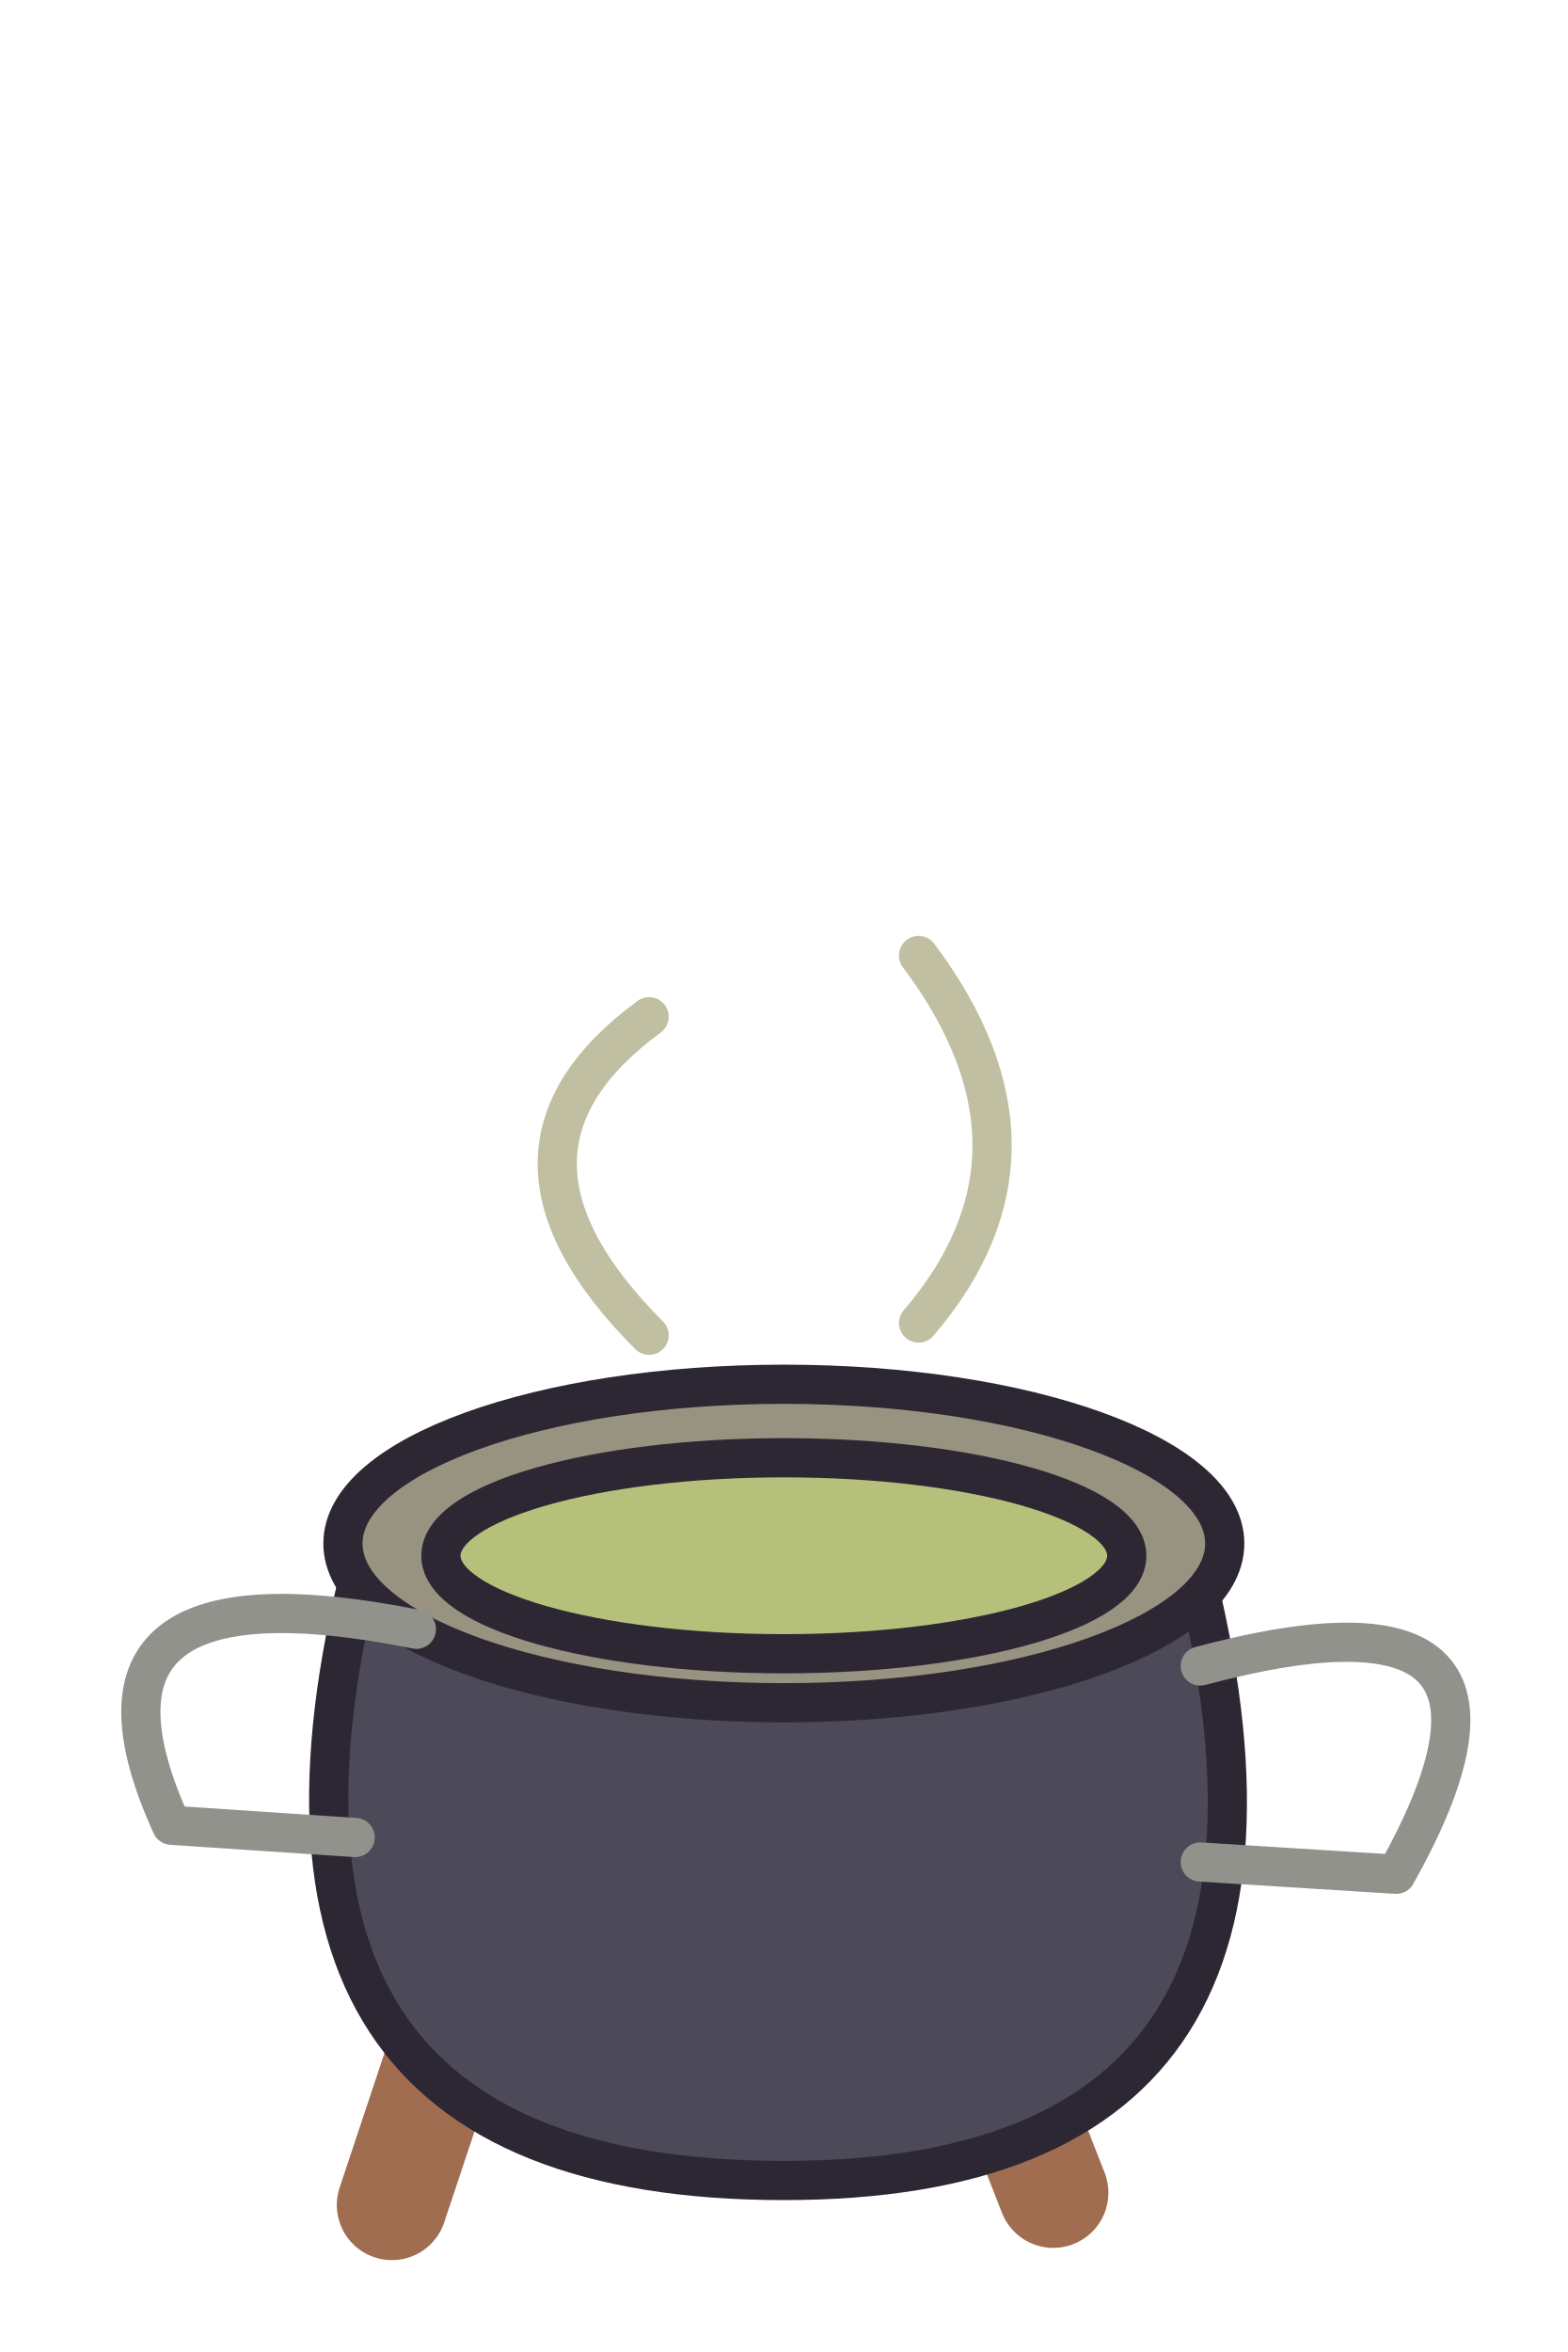
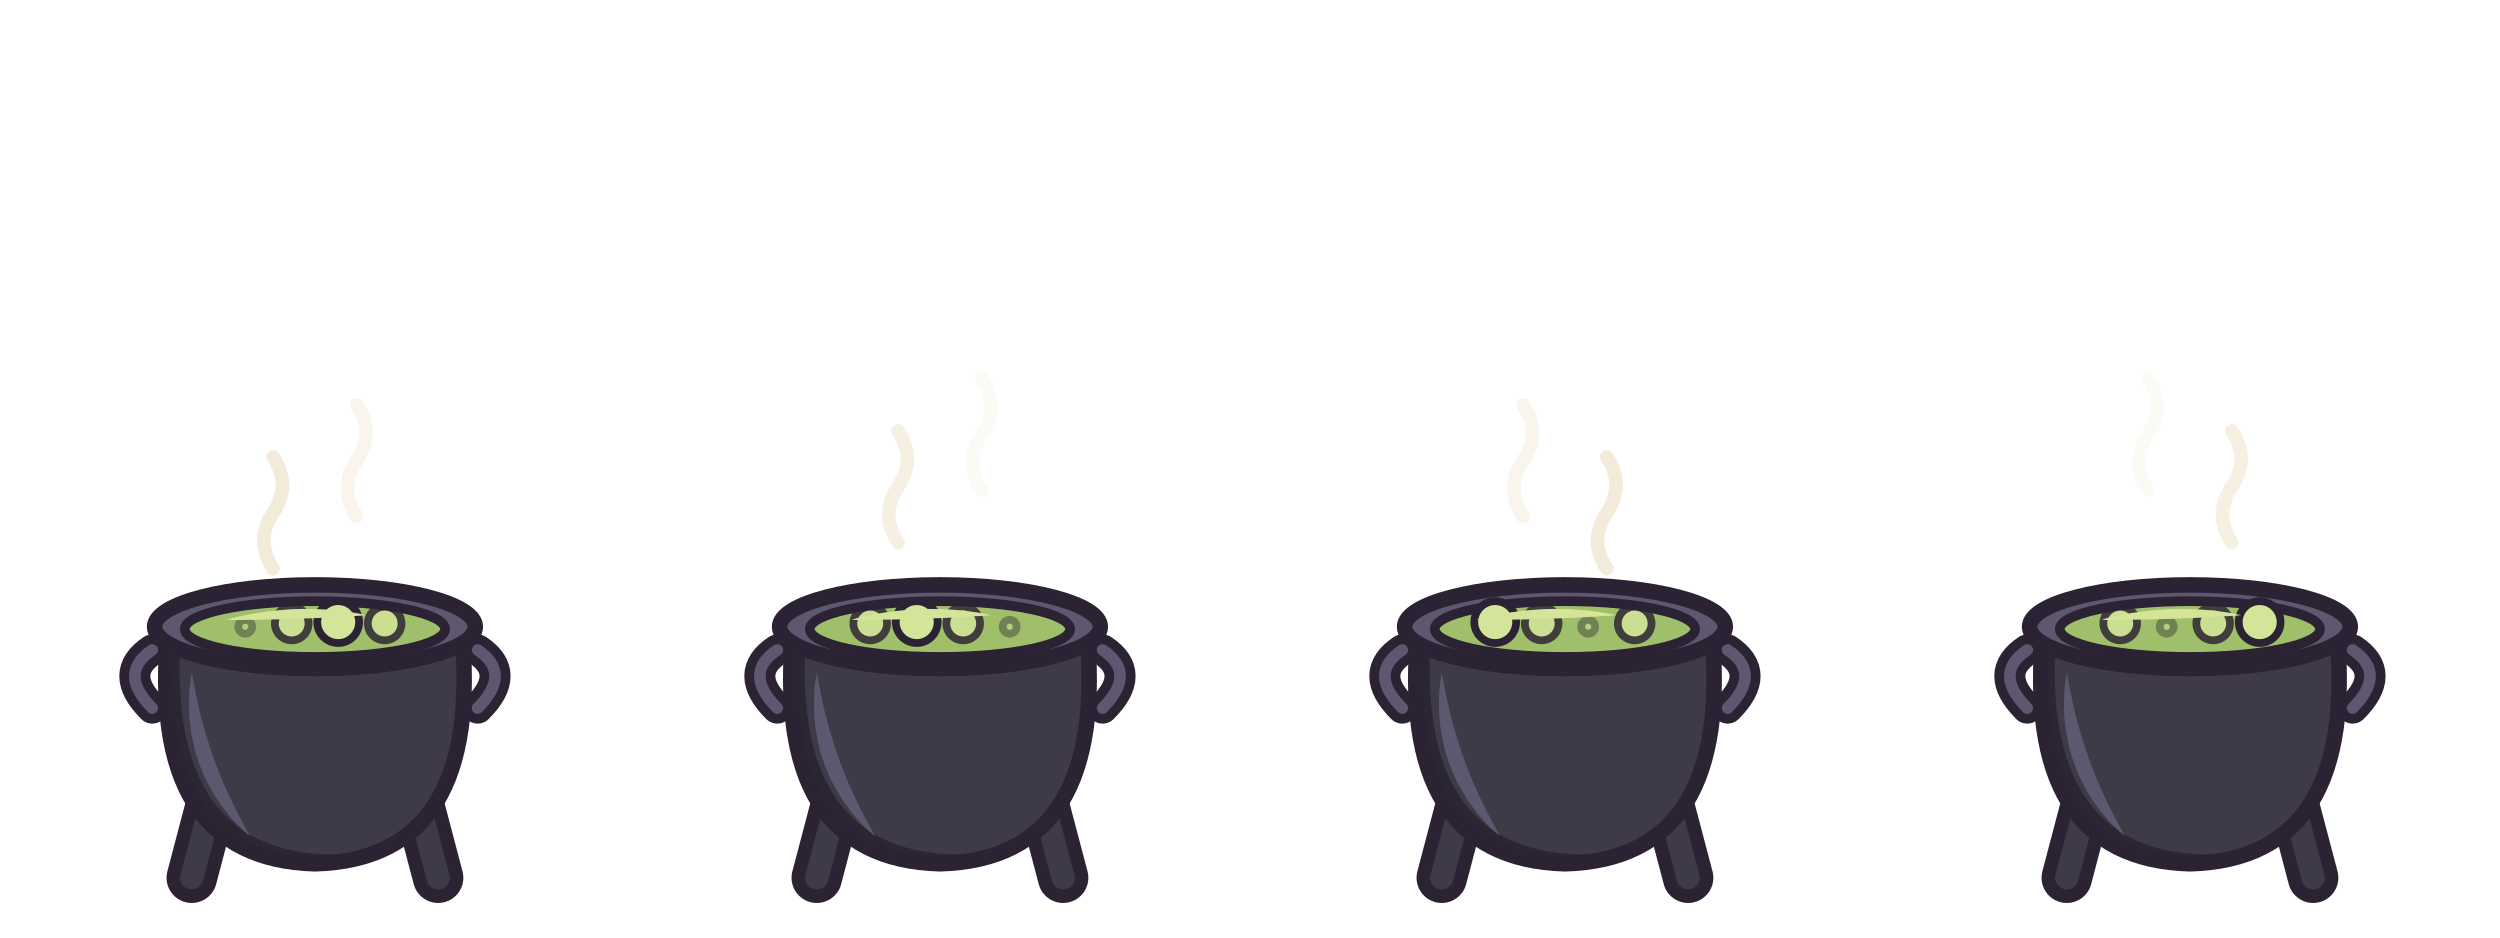
- <svg xmlns="http://www.w3.org/2000/svg" width="128" height="192" viewBox="0 0 128 192">
-   <g stroke="#2d2734" stroke-width="3.2" stroke-linecap="round" stroke-linejoin="round">
-     <path d="M32 180l8-24m46 23l-9-23" stroke="#a16d50" stroke-width="9" />
-     <path d="M30 126q-14 52 34 52 47 0 33-52z" fill="#4c4958" />
-     <ellipse cx="64" cy="126" rx="36" ry="13" fill="#989281" />
-     <ellipse cx="64" cy="127" rx="28" ry="8" fill="#b5c17a" />
-     <path d="M34 133q-30-6-20 16l15 1m69-14q30-8 16 17l-16-1" fill="none" stroke="#92928c" />
-     <path d="M53 109q-15-15 0-26m22 25q12-14 0-30" fill="none" stroke="#c0bfa1" />
+ <svg xmlns="http://www.w3.org/2000/svg" width="1024" height="384" viewBox="0 0 2048 768">
+   <defs>
+     <clipPath id="c35">
+       <path d="M130 520 Q110 720 256 724 Q402 720 382 520 Z" />
+     </clipPath>
+     <clipPath id="c36">
+       <path d="M130 520 Q110 720 256 724 Q402 720 382 520 Z" />
+     </clipPath>
+     <clipPath id="c37">
+       <path d="M130 520 Q110 720 256 724 Q402 720 382 520 Z" />
+     </clipPath>
+     <clipPath id="c38">
+       <path d="M130 520 Q110 720 256 724 Q402 720 382 520 Z" />
+     </clipPath>
+   </defs>
+   <g stroke="#2b2233" stroke-linejoin="round" stroke-linecap="round" stroke-width="8.00">
+     <g transform="translate(14.3 18.4) scale(0.95197)">
+       <path d="M170 660 L150 736" fill="none" stroke-width="43.41" />
+       <path d="M170 660 L150 736" fill="none" stroke="#3e3a48" stroke-width="20.04" />
+       <path d="M342 660 L362 736" fill="none" stroke-width="43.41" />
+       <path d="M342 660 L362 736" fill="none" stroke="#3e3a48" stroke-width="20.04" />
+       <path d="M130 520 Q110 720 256 724 Q402 720 382 520 Z" fill="#2a2632" stroke="none" />
+       <g clip-path="url(#c35)">
+         <path d="M130 520 Q110 720 256 724 Q402 720 382 520 Z" fill="#3e3a48" stroke="none" transform="translate(12 -8)" />
+         <path d="M150.0 560.0 L148.8 566.7 L148.1 573.3 L147.7 579.9 L147.6 586.5 L147.7 593.1 L148.1 599.6 L148.8 606.0 L149.8 612.4 L151.0 618.8 L152.4 625.0 L154.2 631.2 L156.2 637.2 L158.5 643.2 L161.0 649.1 L163.8 654.8 L166.9 660.4 L170.2 665.9 L173.7 671.3 L177.5 676.5 L181.5 681.6 L185.7 686.5 L190.2 691.2 L194.9 695.8 L200.0 700.0 L200.0 700.0 L196.9 694.2 L193.8 688.5 L190.8 682.9 L187.9 677.3 L185.2 671.8 L182.5 666.2 L180.0 660.7 L177.5 655.1 L175.2 649.6 L173.0 644.0 L170.8 638.4 L168.8 632.8 L166.8 627.1 L164.9 621.4 L163.1 615.6 L161.4 609.8 L159.7 603.9 L158.1 597.9 L156.6 591.9 L155.2 585.7 L153.9 579.4 L152.6 573.1 L151.4 566.6 L150.0 560.0 Z" fill="#5d5870" stroke="none" opacity="1" />
+       </g>
+       <path d="M130 520 Q110 720 256 724 Q402 720 382 520 Z" fill="none" stroke-width="13.36" />
+       <ellipse cx="256.0" cy="520.0" rx="138.0" ry="36.0" fill="#5d5870" stroke-width="13.36" />
+       <ellipse cx="256.0" cy="522.0" rx="112.0" ry="24.0" fill="#9fbf6a" stroke-width="8.35" />
+       <circle cx="196" cy="520.0" r="6.0" fill="#d4e59a" stroke-width="6.68" opacity="0.40" />
+       <circle cx="236" cy="517.2" r="14.5" fill="#d4e59a" stroke-width="6.68" opacity="0.82" />
+       <circle cx="276" cy="516.0" r="18.0" fill="#d4e59a" stroke-width="6.68" opacity="1.00" />
+       <circle cx="316" cy="517.2" r="14.5" fill="#d4e59a" stroke-width="6.68" opacity="0.82" />
+       <path d="M180.0 514.0 L185.1 514.2 L190.2 514.2 L195.2 514.1 L200.2 514.1 L205.3 514.0 L210.3 513.9 L215.3 513.8 L220.2 513.7 L225.2 513.6 L230.2 513.5 L235.2 513.3 L240.1 513.2 L245.1 513.0 L250.1 512.8 L255.0 512.6 L260.0 512.4 L265.0 512.2 L269.9 511.9 L274.9 511.7 L279.9 511.4 L284.9 511.1 L289.9 510.8 L295.0 510.5 L300.0 510.0 L300.0 510.0 L295.0 508.9 L290.1 508.0 L285.1 507.3 L280.1 506.6 L275.1 506.0 L270.1 505.6 L265.0 505.2 L260.0 504.9 L255.0 504.8 L249.9 504.7 L244.9 504.7 L239.9 504.8 L234.8 505.0 L229.8 505.4 L224.8 505.8 L219.8 506.3 L214.7 506.9 L209.7 507.6 L204.7 508.4 L199.8 509.3 L194.8 510.3 L189.8 511.3 L184.9 512.5 L180.0 514.0 Z" fill="#d4e59a" stroke="none" opacity="1" />
+       <path d="M116 540 Q86 560 116 590" fill="none" stroke-width="26.72" />
+       <path d="M116 540 Q86 560 116 590" fill="none" stroke="#5d5870" stroke-width="10.02" />
+       <path d="M396 540 Q426 560 396 590" fill="none" stroke-width="26.72" />
+       <path d="M396 540 Q426 560 396 590" fill="none" stroke="#5d5870" stroke-width="10.02" />
+       <path d="M220 470.0 q-16 -24 0 -48 q16 -24 0 -48" fill="none" stroke="#efe6cf" stroke-width="11.69" opacity="0.80" />
+       <path d="M292 425.0 q-16 -24 0 -48 q16 -24 0 -48" fill="none" stroke="#efe6cf" stroke-width="11.69" opacity="0.40" />
+     </g>
+     <g transform="translate(526.3 18.4) scale(0.95197)">
+       <path d="M170 660 L150 736" fill="none" stroke-width="43.41" />
+       <path d="M170 660 L150 736" fill="none" stroke="#3e3a48" stroke-width="20.04" />
+       <path d="M342 660 L362 736" fill="none" stroke-width="43.41" />
+       <path d="M342 660 L362 736" fill="none" stroke="#3e3a48" stroke-width="20.04" />
+       <path d="M130 520 Q110 720 256 724 Q402 720 382 520 Z" fill="#2a2632" stroke="none" />
+       <g clip-path="url(#c36)">
+         <path d="M130 520 Q110 720 256 724 Q402 720 382 520 Z" fill="#3e3a48" stroke="none" transform="translate(12 -8)" />
+         <path d="M150.0 560.0 L148.8 566.7 L148.1 573.3 L147.7 579.9 L147.6 586.5 L147.7 593.1 L148.1 599.6 L148.8 606.0 L149.8 612.4 L151.0 618.8 L152.4 625.0 L154.2 631.2 L156.2 637.2 L158.5 643.2 L161.0 649.1 L163.8 654.8 L166.9 660.4 L170.2 665.9 L173.7 671.3 L177.5 676.5 L181.5 681.6 L185.7 686.5 L190.2 691.2 L194.9 695.8 L200.0 700.0 L200.0 700.0 L196.9 694.2 L193.8 688.5 L190.8 682.9 L187.9 677.3 L185.2 671.8 L182.5 666.2 L180.0 660.7 L177.5 655.1 L175.2 649.6 L173.0 644.0 L170.8 638.4 L168.8 632.8 L166.8 627.1 L164.9 621.4 L163.1 615.6 L161.4 609.8 L159.7 603.9 L158.1 597.9 L156.6 591.9 L155.2 585.7 L153.9 579.4 L152.6 573.1 L151.4 566.6 L150.0 560.0 Z" fill="#5d5870" stroke="none" opacity="1" />
+       </g>
+       <path d="M130 520 Q110 720 256 724 Q402 720 382 520 Z" fill="none" stroke-width="13.36" />
+       <ellipse cx="256.0" cy="520.0" rx="138.0" ry="36.0" fill="#5d5870" stroke-width="13.36" />
+       <ellipse cx="256.0" cy="522.0" rx="112.0" ry="24.0" fill="#9fbf6a" stroke-width="8.35" />
+       <circle cx="196" cy="517.2" r="14.5" fill="#d4e59a" stroke-width="6.68" opacity="0.82" />
+       <circle cx="236" cy="516.0" r="18.0" fill="#d4e59a" stroke-width="6.68" opacity="1.00" />
+       <circle cx="276" cy="517.2" r="14.5" fill="#d4e59a" stroke-width="6.68" opacity="0.82" />
+       <circle cx="316" cy="520.0" r="6.0" fill="#d4e59a" stroke-width="6.68" opacity="0.40" />
+       <path d="M180.0 514.0 L185.1 514.2 L190.2 514.2 L195.2 514.1 L200.2 514.1 L205.3 514.0 L210.3 513.9 L215.3 513.8 L220.2 513.7 L225.2 513.6 L230.2 513.5 L235.2 513.3 L240.1 513.2 L245.1 513.0 L250.1 512.8 L255.0 512.6 L260.0 512.4 L265.0 512.2 L269.9 511.9 L274.9 511.7 L279.9 511.4 L284.9 511.1 L289.9 510.8 L295.0 510.5 L300.0 510.0 L300.0 510.0 L295.0 508.9 L290.1 508.0 L285.1 507.3 L280.1 506.6 L275.1 506.0 L270.1 505.6 L265.0 505.2 L260.0 504.9 L255.0 504.8 L249.9 504.7 L244.9 504.7 L239.9 504.8 L234.8 505.0 L229.8 505.4 L224.8 505.8 L219.8 506.3 L214.7 506.9 L209.7 507.6 L204.7 508.4 L199.8 509.3 L194.8 510.3 L189.8 511.3 L184.9 512.5 L180.0 514.0 Z" fill="#d4e59a" stroke="none" opacity="1" />
+       <path d="M116 540 Q86 560 116 590" fill="none" stroke-width="26.72" />
+       <path d="M116 540 Q86 560 116 590" fill="none" stroke="#5d5870" stroke-width="10.02" />
+       <path d="M396 540 Q426 560 396 590" fill="none" stroke-width="26.72" />
+       <path d="M396 540 Q426 560 396 590" fill="none" stroke="#5d5870" stroke-width="10.02" />
+       <path d="M220 447.5 q-16 -24 0 -48 q16 -24 0 -48" fill="none" stroke="#efe6cf" stroke-width="11.69" opacity="0.60" />
+       <path d="M292 402.5 q-16 -24 0 -48 q16 -24 0 -48" fill="none" stroke="#efe6cf" stroke-width="11.69" opacity="0.20" />
+     </g>
+     <g transform="translate(1038.3 18.4) scale(0.95197)">
+       <path d="M170 660 L150 736" fill="none" stroke-width="43.41" />
+       <path d="M170 660 L150 736" fill="none" stroke="#3e3a48" stroke-width="20.04" />
+       <path d="M342 660 L362 736" fill="none" stroke-width="43.41" />
+       <path d="M342 660 L362 736" fill="none" stroke="#3e3a48" stroke-width="20.04" />
+       <path d="M130 520 Q110 720 256 724 Q402 720 382 520 Z" fill="#2a2632" stroke="none" />
+       <g clip-path="url(#c37)">
+         <path d="M130 520 Q110 720 256 724 Q402 720 382 520 Z" fill="#3e3a48" stroke="none" transform="translate(12 -8)" />
+         <path d="M150.0 560.0 L148.8 566.7 L148.1 573.3 L147.7 579.9 L147.6 586.5 L147.7 593.1 L148.1 599.6 L148.8 606.0 L149.8 612.4 L151.0 618.8 L152.4 625.0 L154.2 631.2 L156.2 637.2 L158.5 643.2 L161.0 649.1 L163.8 654.8 L166.9 660.4 L170.2 665.9 L173.7 671.3 L177.5 676.5 L181.5 681.6 L185.7 686.5 L190.2 691.2 L194.9 695.8 L200.0 700.0 L200.0 700.0 L196.9 694.2 L193.8 688.5 L190.8 682.9 L187.9 677.3 L185.2 671.8 L182.5 666.2 L180.0 660.7 L177.5 655.1 L175.2 649.6 L173.0 644.0 L170.8 638.4 L168.8 632.8 L166.8 627.1 L164.9 621.4 L163.1 615.6 L161.4 609.8 L159.7 603.9 L158.1 597.9 L156.6 591.9 L155.2 585.7 L153.9 579.4 L152.6 573.1 L151.4 566.6 L150.0 560.0 Z" fill="#5d5870" stroke="none" opacity="1" />
+       </g>
+       <path d="M130 520 Q110 720 256 724 Q402 720 382 520 Z" fill="none" stroke-width="13.36" />
+       <ellipse cx="256.0" cy="520.0" rx="138.0" ry="36.0" fill="#5d5870" stroke-width="13.36" />
+       <ellipse cx="256.0" cy="522.0" rx="112.0" ry="24.0" fill="#9fbf6a" stroke-width="8.35" />
+       <circle cx="196" cy="516.0" r="18.0" fill="#d4e59a" stroke-width="6.68" opacity="1.00" />
+       <circle cx="236" cy="517.2" r="14.5" fill="#d4e59a" stroke-width="6.68" opacity="0.82" />
+       <circle cx="276" cy="520.0" r="6.0" fill="#d4e59a" stroke-width="6.68" opacity="0.40" />
+       <circle cx="316" cy="517.2" r="14.5" fill="#d4e59a" stroke-width="6.68" opacity="0.82" />
+       <path d="M180.0 514.0 L185.1 514.2 L190.2 514.2 L195.2 514.1 L200.2 514.1 L205.3 514.0 L210.3 513.9 L215.3 513.8 L220.2 513.7 L225.2 513.6 L230.2 513.5 L235.2 513.3 L240.1 513.2 L245.1 513.0 L250.1 512.8 L255.0 512.6 L260.0 512.4 L265.0 512.2 L269.9 511.9 L274.9 511.7 L279.9 511.4 L284.9 511.1 L289.9 510.8 L295.0 510.5 L300.0 510.0 L300.0 510.0 L295.0 508.9 L290.1 508.0 L285.1 507.3 L280.1 506.6 L275.1 506.0 L270.1 505.6 L265.0 505.2 L260.0 504.9 L255.0 504.8 L249.9 504.7 L244.9 504.7 L239.9 504.8 L234.8 505.0 L229.8 505.4 L224.8 505.8 L219.8 506.3 L214.7 506.9 L209.7 507.6 L204.7 508.4 L199.8 509.3 L194.8 510.3 L189.8 511.3 L184.9 512.5 L180.0 514.0 Z" fill="#d4e59a" stroke="none" opacity="1" />
+       <path d="M116 540 Q86 560 116 590" fill="none" stroke-width="26.72" />
+       <path d="M116 540 Q86 560 116 590" fill="none" stroke="#5d5870" stroke-width="10.02" />
+       <path d="M396 540 Q426 560 396 590" fill="none" stroke-width="26.72" />
+       <path d="M396 540 Q426 560 396 590" fill="none" stroke="#5d5870" stroke-width="10.02" />
+       <path d="M220 425.0 q-16 -24 0 -48 q16 -24 0 -48" fill="none" stroke="#efe6cf" stroke-width="11.69" opacity="0.40" />
+       <path d="M292 470.0 q-16 -24 0 -48 q16 -24 0 -48" fill="none" stroke="#efe6cf" stroke-width="11.69" opacity="0.80" />
+     </g>
+     <g transform="translate(1550.3 18.4) scale(0.95197)">
+       <path d="M170 660 L150 736" fill="none" stroke-width="43.41" />
+       <path d="M170 660 L150 736" fill="none" stroke="#3e3a48" stroke-width="20.04" />
+       <path d="M342 660 L362 736" fill="none" stroke-width="43.41" />
+       <path d="M342 660 L362 736" fill="none" stroke="#3e3a48" stroke-width="20.04" />
+       <path d="M130 520 Q110 720 256 724 Q402 720 382 520 Z" fill="#2a2632" stroke="none" />
+       <g clip-path="url(#c38)">
+         <path d="M130 520 Q110 720 256 724 Q402 720 382 520 Z" fill="#3e3a48" stroke="none" transform="translate(12 -8)" />
+         <path d="M150.0 560.0 L148.8 566.7 L148.1 573.3 L147.7 579.9 L147.6 586.5 L147.7 593.1 L148.1 599.6 L148.8 606.0 L149.8 612.4 L151.0 618.8 L152.4 625.0 L154.2 631.2 L156.2 637.2 L158.5 643.2 L161.0 649.1 L163.8 654.8 L166.9 660.4 L170.2 665.9 L173.7 671.3 L177.5 676.5 L181.5 681.6 L185.7 686.5 L190.2 691.2 L194.9 695.8 L200.0 700.0 L200.0 700.0 L196.9 694.2 L193.8 688.5 L190.8 682.9 L187.9 677.3 L185.2 671.8 L182.5 666.2 L180.0 660.7 L177.5 655.1 L175.2 649.6 L173.0 644.0 L170.8 638.4 L168.8 632.8 L166.8 627.1 L164.9 621.4 L163.1 615.6 L161.4 609.8 L159.7 603.9 L158.1 597.9 L156.6 591.9 L155.2 585.7 L153.9 579.4 L152.6 573.1 L151.4 566.6 L150.0 560.0 Z" fill="#5d5870" stroke="none" opacity="1" />
+       </g>
+       <path d="M130 520 Q110 720 256 724 Q402 720 382 520 Z" fill="none" stroke-width="13.36" />
+       <ellipse cx="256.0" cy="520.0" rx="138.0" ry="36.0" fill="#5d5870" stroke-width="13.36" />
+       <ellipse cx="256.0" cy="522.0" rx="112.0" ry="24.0" fill="#9fbf6a" stroke-width="8.35" />
+       <circle cx="196" cy="517.2" r="14.5" fill="#d4e59a" stroke-width="6.68" opacity="0.82" />
+       <circle cx="236" cy="520.0" r="6.0" fill="#d4e59a" stroke-width="6.68" opacity="0.40" />
+       <circle cx="276" cy="517.2" r="14.5" fill="#d4e59a" stroke-width="6.68" opacity="0.82" />
+       <circle cx="316" cy="516.0" r="18.0" fill="#d4e59a" stroke-width="6.68" opacity="1.00" />
+       <path d="M180.0 514.0 L185.1 514.2 L190.2 514.2 L195.2 514.1 L200.2 514.1 L205.3 514.0 L210.3 513.9 L215.3 513.8 L220.2 513.7 L225.2 513.6 L230.2 513.5 L235.2 513.3 L240.1 513.2 L245.1 513.0 L250.1 512.8 L255.0 512.6 L260.0 512.4 L265.0 512.2 L269.9 511.9 L274.9 511.7 L279.9 511.4 L284.9 511.1 L289.9 510.8 L295.0 510.5 L300.0 510.0 L300.0 510.0 L295.0 508.9 L290.1 508.0 L285.1 507.3 L280.1 506.6 L275.1 506.0 L270.1 505.6 L265.0 505.2 L260.0 504.9 L255.0 504.8 L249.9 504.7 L244.9 504.7 L239.9 504.8 L234.8 505.0 L229.8 505.4 L224.8 505.8 L219.8 506.3 L214.7 506.9 L209.7 507.6 L204.7 508.4 L199.8 509.3 L194.8 510.3 L189.8 511.3 L184.9 512.5 L180.0 514.0 Z" fill="#d4e59a" stroke="none" opacity="1" />
+       <path d="M116 540 Q86 560 116 590" fill="none" stroke-width="26.72" />
+       <path d="M116 540 Q86 560 116 590" fill="none" stroke="#5d5870" stroke-width="10.02" />
+       <path d="M396 540 Q426 560 396 590" fill="none" stroke-width="26.72" />
+       <path d="M396 540 Q426 560 396 590" fill="none" stroke="#5d5870" stroke-width="10.02" />
+       <path d="M220 402.5 q-16 -24 0 -48 q16 -24 0 -48" fill="none" stroke="#efe6cf" stroke-width="11.69" opacity="0.20" />
+       <path d="M292 447.5 q-16 -24 0 -48 q16 -24 0 -48" fill="none" stroke="#efe6cf" stroke-width="11.69" opacity="0.60" />
+     </g>
  </g>
</svg>
